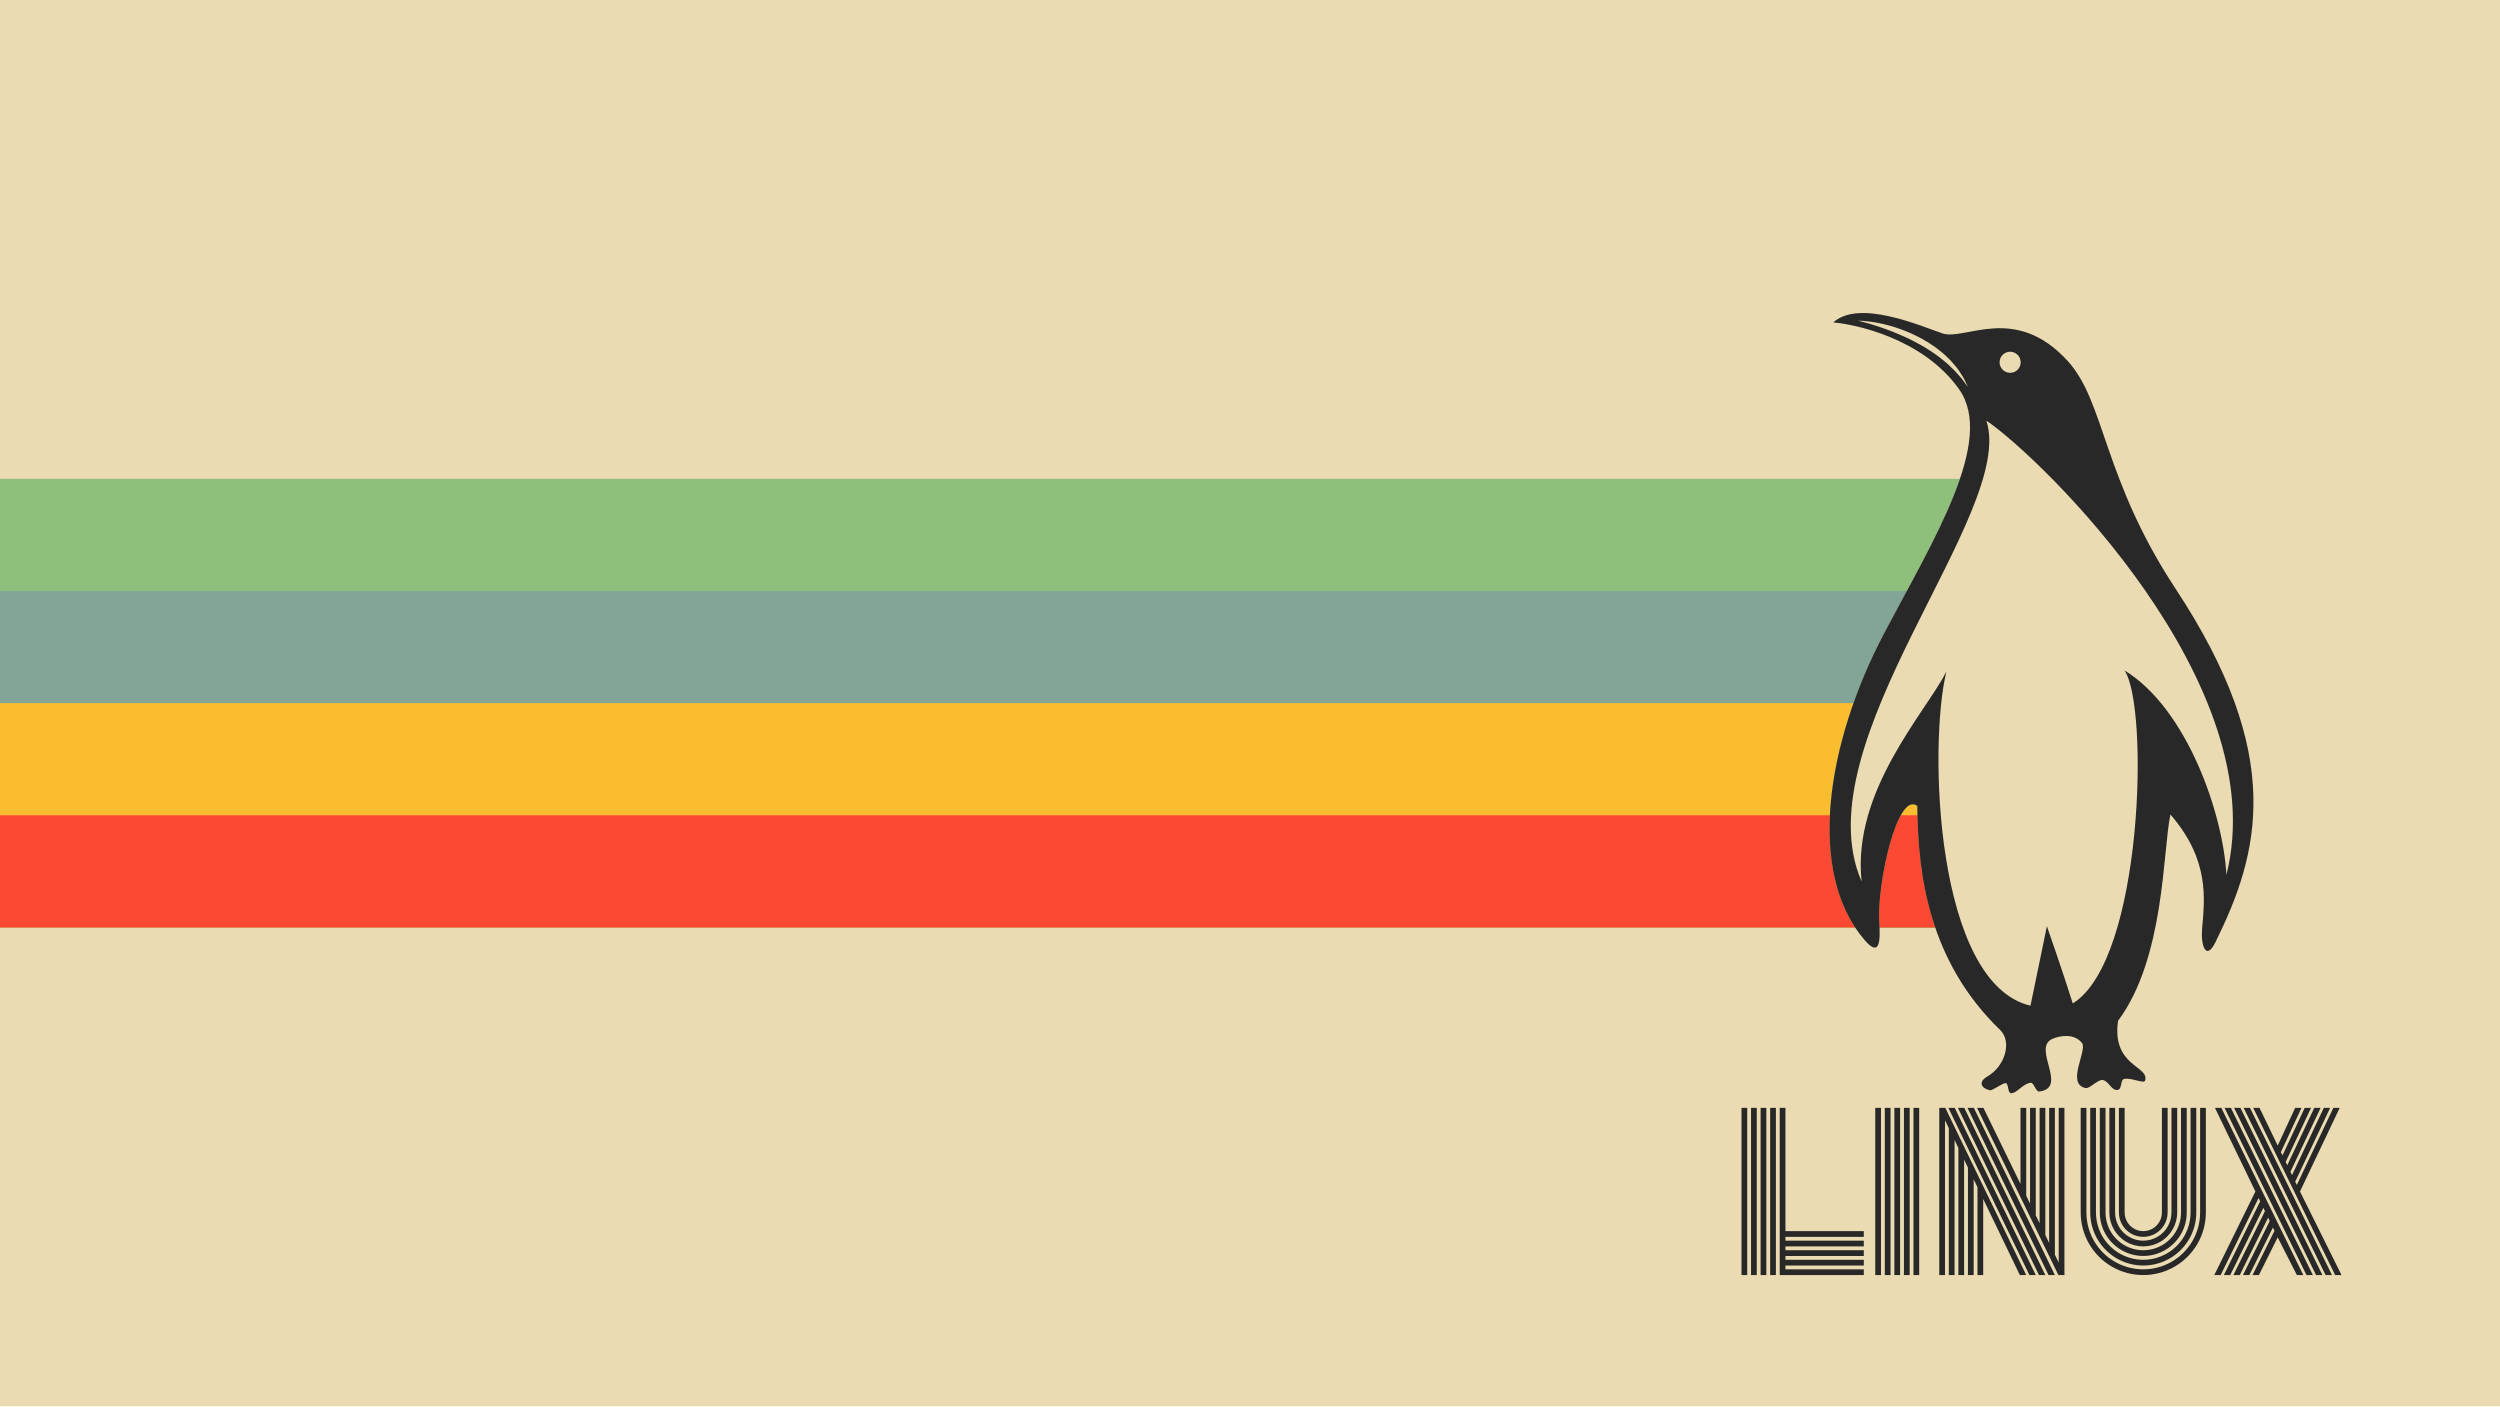
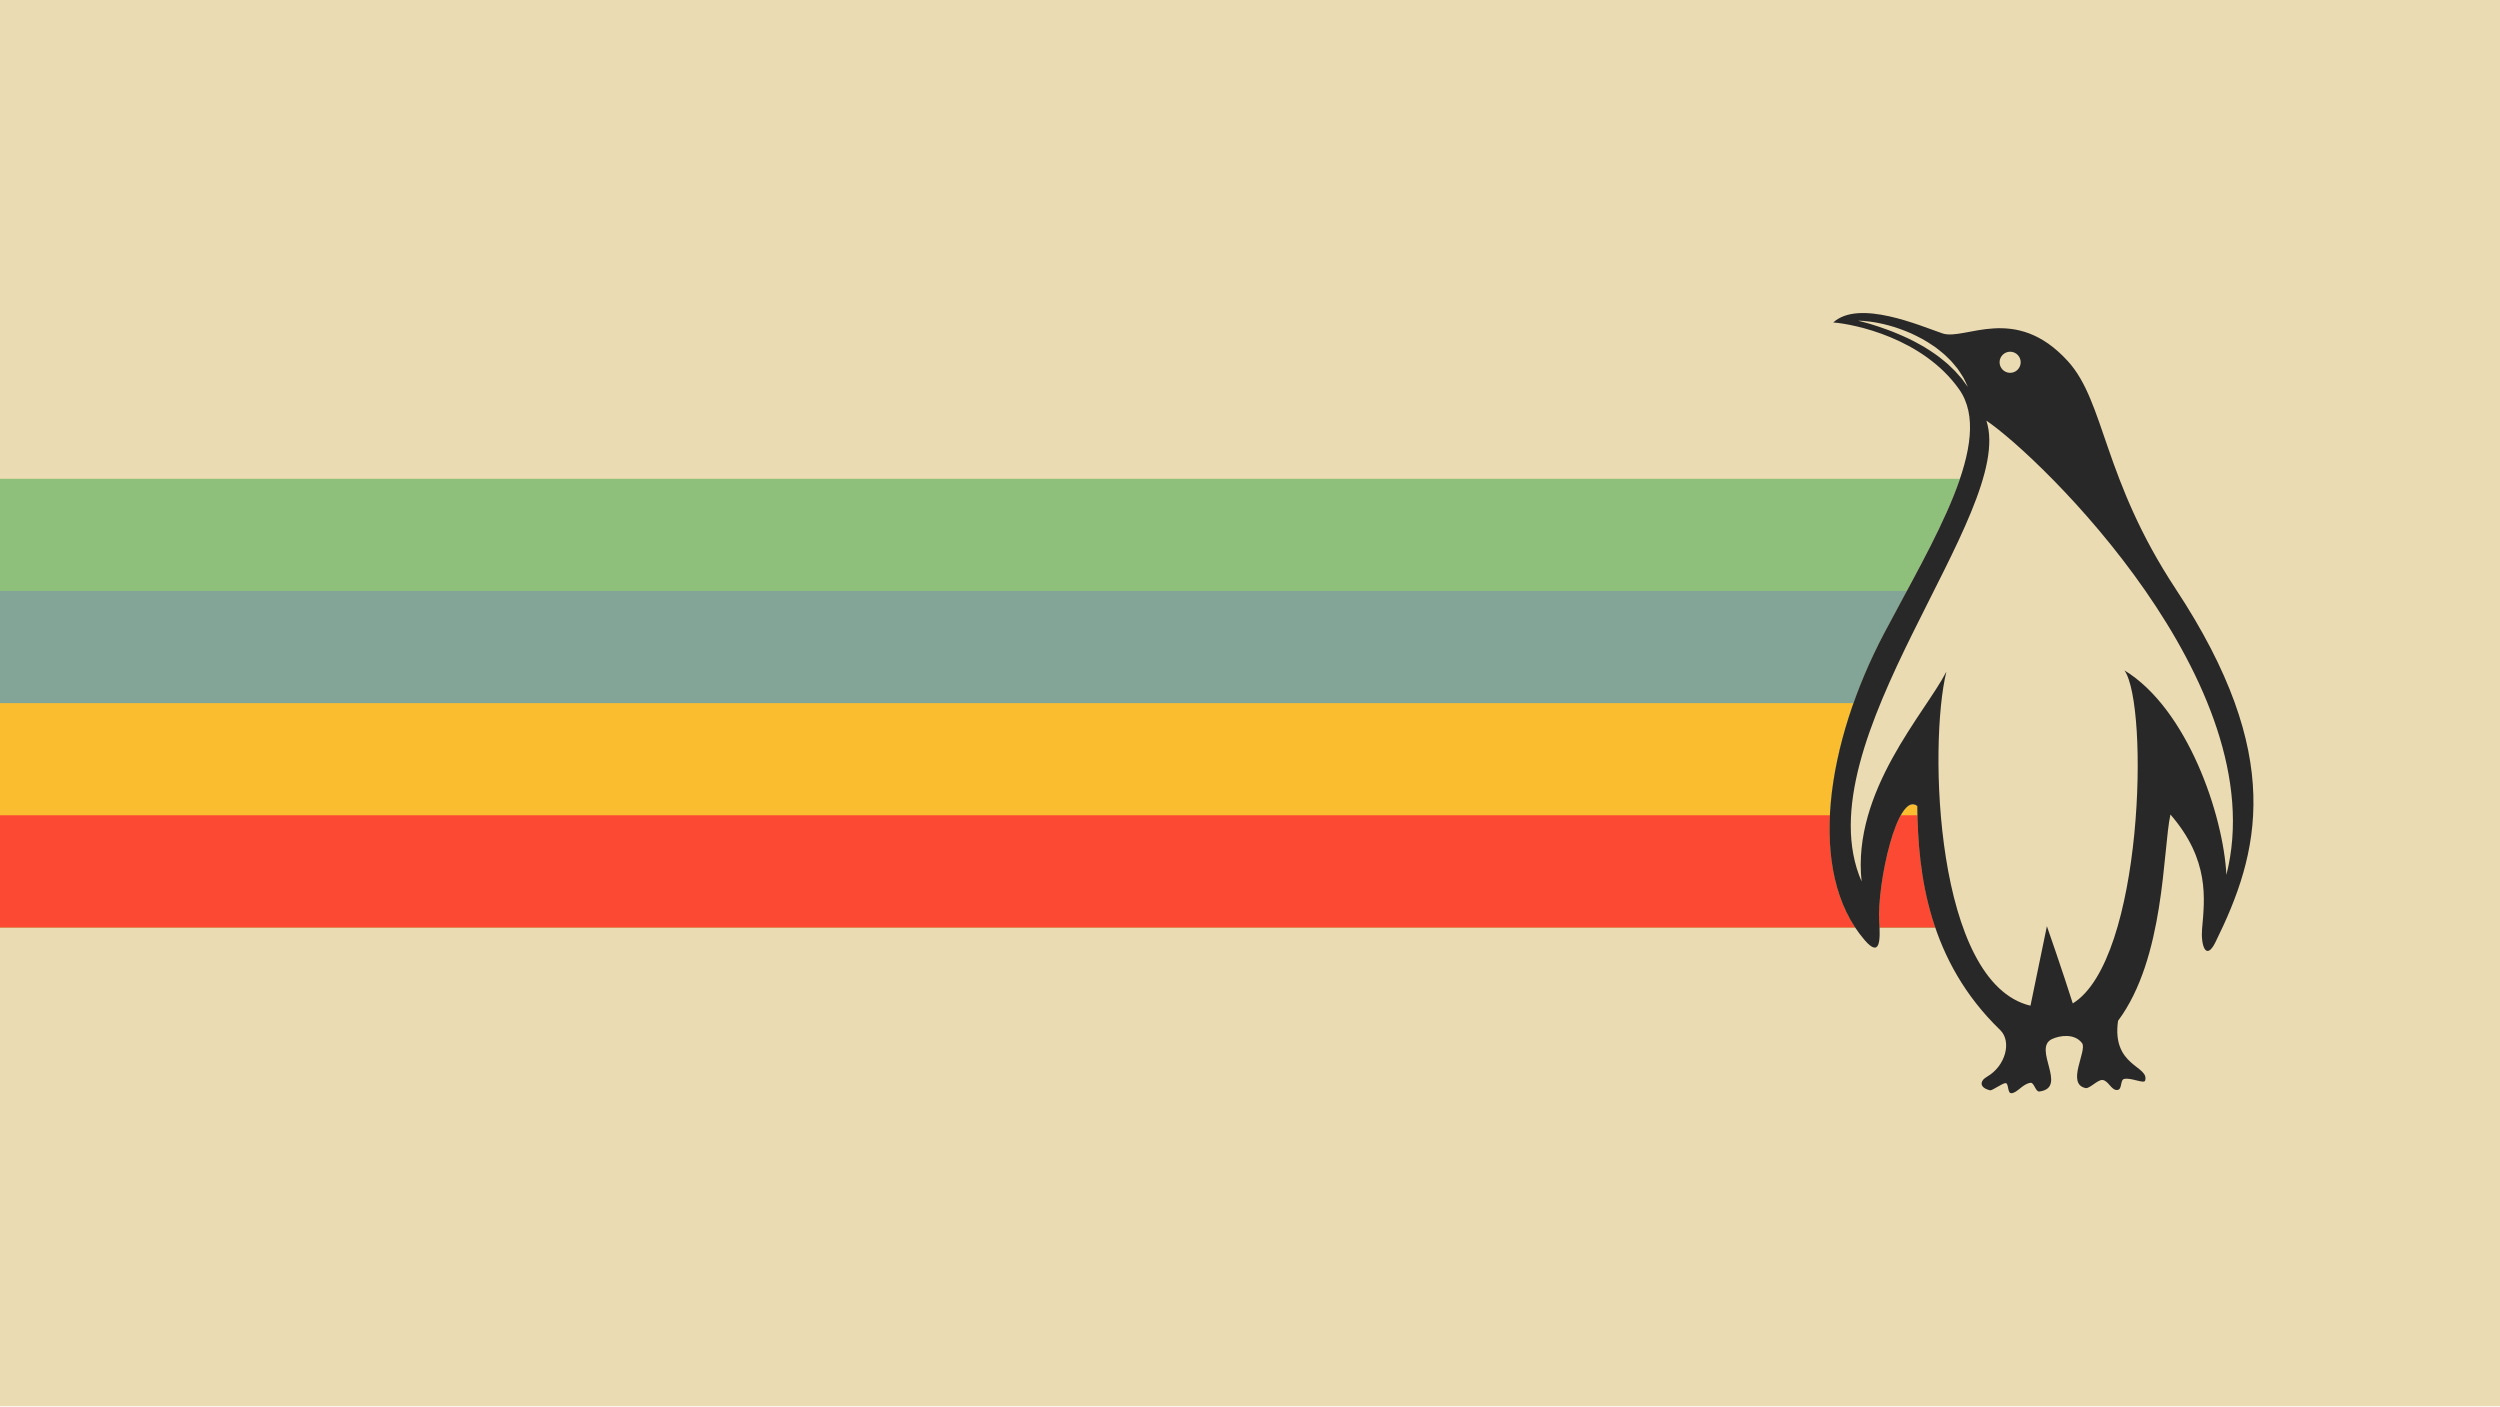
<svg xmlns="http://www.w3.org/2000/svg" width="508mm" height="285.75mm" viewBox="0 0 508 285.75" version="1.1" id="svg2293">
  <defs id="defs2287" />
  <g id="layer1" transform="translate(164.0417,-24.19048)">
    <g id="g883">
      <rect style="fill:#ebdbb2;fill-opacity:1;stroke-width:27.773;stroke-linecap:round;stroke-linejoin:round;paint-order:stroke markers fill" id="rect835" width="508" height="285.75" x="-164.042" y="24.19" />
      <path style="fill:#4f6a3f;fill-opacity:1;stroke:none;stroke-width:1.905;stroke-linejoin:round;stroke-miterlimit:4;stroke-dasharray:none;stroke-opacity:1;paint-order:stroke markers fill" d="m 224.612,187.606 c -3.727,0.088 -7.24,16.824 -6.79,23.897 0.025,0.388 0.043,0.771 0.058,1.148 h 11.322 c -2.898,-8.493 -3.592,-17.084 -3.641,-24.694 -0.317,-0.248 -0.634,-0.359 -0.95,-0.352 z" id="path920" />
      <path id="rect2943" style="fill:#8ec07c;fill-opacity:1;stroke:none;stroke-width:1.905;stroke-linejoin:round;stroke-miterlimit:4;stroke-dasharray:none;stroke-opacity:1;paint-order:stroke markers fill" d="m -164.042,121.479 v 91.173 h 376.96 c -9.493,-14.382 -5.062,-39.001 5.902,-59.793 5.636,-10.688 12.155,-21.829 15.396,-31.379 z" />
      <path style="fill:#6da3bb;fill-opacity:1;stroke:none;stroke-width:1.65;stroke-linejoin:round;stroke-miterlimit:4;stroke-dasharray:none;stroke-opacity:1;paint-order:stroke markers fill" d="m 224.612,187.606 c -3.727,0.088 -7.24,16.824 -6.79,23.897 0.025,0.388 0.043,0.771 0.058,1.148 h 11.322 c -2.898,-8.493 -3.592,-17.084 -3.641,-24.694 -0.317,-0.248 -0.634,-0.359 -0.95,-0.352 z" id="path929" />
      <path id="rect2945" style="fill:#83a598;fill-opacity:1;stroke:none;stroke-width:1.65;stroke-linejoin:round;stroke-miterlimit:4;stroke-dasharray:none;stroke-opacity:1;paint-order:stroke markers fill" d="m -164.042,144.272 v 68.38 h 376.96 c -9.493,-14.382 -5.062,-39.001 5.902,-59.793 1.499,-2.843 3.059,-5.718 4.605,-8.587 z" />
      <path id="path940" style="fill:#fabd2f;fill-opacity:1;stroke:none;stroke-width:5.091;stroke-linejoin:round;stroke-miterlimit:4;stroke-dasharray:none;stroke-opacity:1;paint-order:stroke markers fill" d="M 0 540 L 0 712.295 L 1424.732 712.295 C 1396.788 669.96 1400.787 604.162 1423.49 540 L 0 540 z M 1468.926 617.635 C 1454.84 617.969 1441.561 681.221 1443.264 707.955 C 1443.357 709.423 1443.426 710.868 1443.484 712.295 L 1486.275 712.295 C 1475.323 680.194 1472.7 647.725 1472.516 618.965 C 1471.319 618.029 1470.12 617.606 1468.926 617.635 z " transform="matrix(0.2645833,0,0,0.2645833,-164.0417,24.19048)" />
      <path id="path949" style="fill:#fb4934;fill-opacity:1;stroke:none;stroke-width:3.6;stroke-linejoin:round;stroke-miterlimit:4;stroke-dasharray:none;stroke-opacity:1;paint-order:stroke markers fill" d="M 0 626.146 L 0 712.295 L 1424.732 712.295 C 1409.49 689.203 1403.747 659.129 1405.359 626.146 L 0 626.146 z M 1459.785 626.146 C 1449.666 644.365 1441.941 687.181 1443.264 707.955 C 1443.357 709.423 1443.426 710.868 1443.484 712.295 L 1486.275 712.295 C 1476.224 682.836 1473.193 653.075 1472.621 626.146 L 1459.785 626.146 z " transform="matrix(0.2645833,0,0,0.2645833,-164.0417,24.19048)" />
      <path d="m 267.65,160.412 c 5.02,7.178 3.821,58.855 -10.505,67.672 -2.074,-6.592 -5.258,-15.689 -5.258,-15.689 l -3.335,16.153 c -19.39,-4.593 -20.746,-52.989 -17.088,-67.876 -4.306,8.398 -19.2,24.244 -17.23,42.628 -12.333,-28.309 31.505,-74.881 25.357,-93.631 11.041,7.439 58.593,53.608 48.77,92.291 -0.613,-12.137 -7.894,-33.706 -20.711,-41.548 M 244.474,95.661 c 1.185,0.031 2.119,1.016 2.087,2.2 -0.03,1.184 -1.016,2.118 -2.199,2.087 -1.184,-0.031 -2.119,-1.016 -2.087,-2.2 0.031,-1.184 1.016,-2.118 2.199,-2.087 m -9.339,6.223 c -0.228,-0.29 -0.445,-0.679 -0.806,-1.046 -0.337,-0.38 -0.717,-0.808 -1.131,-1.275 -0.448,-0.431 -0.933,-0.899 -1.445,-1.393 -0.558,-0.444 -1.108,-0.951 -1.729,-1.413 -0.628,-0.455 -1.263,-0.938 -1.957,-1.365 -0.672,-0.459 -1.39,-0.87 -2.116,-1.266 -0.711,-0.424 -1.466,-0.771 -2.193,-1.141 -0.75,-0.323 -1.465,-0.697 -2.195,-0.974 -1.434,-0.615 -2.817,-1.089 -4.005,-1.495 -1.195,-0.382 -2.2,-0.705 -2.915,-0.872 -0.719,-0.18 -1.13,-0.283 -1.13,-0.283 0,-7.05e-4 0.425,-0.012 1.165,0.048 0.743,0.066 1.803,0.175 3.057,0.429 1.25,0.26 2.705,0.62 4.213,1.169 0.761,0.255 1.527,0.576 2.303,0.906 0.758,0.369 1.545,0.716 2.291,1.143 0.749,0.422 1.486,0.864 2.18,1.354 0.721,0.445 1.345,1.01 1.978,1.508 0.628,0.507 1.156,1.091 1.691,1.599 0.497,0.549 0.933,1.098 1.342,1.592 0.376,0.524 0.686,1.028 0.967,1.466 0.299,0.425 0.459,0.861 0.638,1.186 0.329,0.67 0.497,1.056 0.497,1.056 0,0 -0.267,-0.337 -0.701,-0.931 m 42.908,41.946 c -14.759,-22.394 -14.328,-37.911 -21.873,-46.229 -10.722,-11.819 -20.936,-4.116 -25.492,-5.664 -4.555,-1.55 -16.972,-6.989 -22.205,-2.224 4.179,0.314 18.2,3.132 25.587,13.59 7.386,10.458 -5.303,30.712 -15.239,49.554 -11.658,22.108 -15.932,48.544 -3.932,62.399 3.123,3.605 3.171,-0.006 2.933,-3.754 -0.489,-7.673 3.687,-26.715 7.74,-23.545 0.09,14.097 2.38,31.564 16.836,45.536 2.39,2.311 1.11,7.306 -2.675,9.48 -1.515,0.87 -1.598,2.23 0.609,2.765 0.44,0.107 2.591,-1.522 3.198,-1.459 0.608,0.061 0.329,2.045 1.109,2.051 1.187,0.01 2.356,-1.967 3.962,-2.117 0.689,-0.064 0.986,1.868 1.754,1.77 5.944,-0.763 -1.532,-8.811 2.615,-10.68 1.603,-0.724 4.525,-1.159 6.052,0.836 1.139,1.489 -3.321,8.325 0.743,9.146 0.787,0.159 2.441,-1.719 3.405,-1.647 1.215,0.091 1.768,2.105 2.999,2.039 1.1,-0.059 0.54,-2.049 1.431,-2.249 1.411,-0.315 4.037,1.051 4.25,0.335 0.9,-3.035 -6.82,-2.835 -5.504,-12.145 9.527,-12.773 9.074,-34.611 10.644,-41.925 8.001,9.241 6.964,17.127 6.431,23.254 -0.277,3.185 0.75,6.683 2.718,2.693 8.934,-18.11 14.3,-37.824 -8.098,-71.81" style="fill:#282828;fill-opacity:1;fill-rule:nonzero;stroke:none;stroke-width:0;stroke-miterlimit:4;stroke-dasharray:none" id="path5051" />
-       <path id="path2112" style="color:#000000;font-style:normal;font-variant:normal;font-weight:normal;font-stretch:normal;font-size:medium;line-height:normal;font-family:sans-serif;font-variant-ligatures:normal;font-variant-position:normal;font-variant-caps:normal;font-variant-numeric:normal;font-variant-alternates:normal;font-variant-east-asian:normal;font-feature-settings:normal;font-variation-settings:normal;text-indent:0;text-align:start;text-decoration:none;text-decoration-line:none;text-decoration-style:solid;text-decoration-color:#000000;letter-spacing:normal;word-spacing:normal;text-transform:none;writing-mode:lr-tb;direction:ltr;text-orientation:mixed;dominant-baseline:auto;baseline-shift:baseline;text-anchor:start;white-space:normal;shape-padding:0;shape-margin:0;inline-size:0;clip-rule:nonzero;display:inline;overflow:visible;visibility:visible;isolation:auto;mix-blend-mode:normal;color-interpolation:sRGB;color-interpolation-filters:linearRGB;solid-color:#000000;solid-opacity:1;vector-effect:none;fill:#282828;fill-opacity:1;fill-rule:nonzero;stroke:none;stroke-width:1.165;stroke-linecap:butt;stroke-linejoin:miter;stroke-miterlimit:4;stroke-dasharray:none;stroke-dashoffset:0;stroke-opacity:1;color-rendering:auto;image-rendering:auto;shape-rendering:auto;text-rendering:auto;enable-background:accumulate;stop-color:#000000" d="m 286.038,249.309 8.217,16.988 -8.354,16.988 h 1.297 l 7.703,-15.657 0.324,0.667 -7.383,14.99 h 1.297 l 6.733,-13.659 0.324,0.667 -6.412,12.991 h 1.297 l 5.762,-11.66 0.324,0.667 -5.442,10.993 h 1.299 l 4.789,-9.66 0.324,0.666 -4.471,8.995 h 1.301 l 3.817,-7.662 3.9,7.662 h 1.304 l -16.656,-33.976 z m 1.942,0 16.656,33.976 h 1.295 l -16.656,-33.976 z m 1.942,0 16.656,33.976 h 1.295 l -16.656,-33.976 z m 1.942,0 16.656,33.976 h 1.295 l -16.656,-33.976 z m 1.942,0 16.656,33.976 h 1.295 l -8.441,-16.988 8.069,-16.988 h -1.287 l -7.429,15.657 -0.324,-0.667 7.099,-14.99 h -1.287 l -6.458,13.659 -0.324,-0.667 6.128,-12.991 h -1.285 l -5.489,11.66 -0.324,-0.667 5.157,-10.993 h -1.284 l -4.52,9.66 -0.324,-0.666 4.186,-8.995 h -1.282 l -3.551,7.662 -3.69,-7.662 z" />
-       <path id="path2102" style="color:#000000;font-style:normal;font-variant:normal;font-weight:normal;font-stretch:normal;font-size:medium;line-height:normal;font-family:sans-serif;font-variant-ligatures:normal;font-variant-position:normal;font-variant-caps:normal;font-variant-numeric:normal;font-variant-alternates:normal;font-variant-east-asian:normal;font-feature-settings:normal;font-variation-settings:normal;text-indent:0;text-align:start;text-decoration:none;text-decoration-line:none;text-decoration-style:solid;text-decoration-color:#000000;letter-spacing:normal;word-spacing:normal;text-transform:none;writing-mode:lr-tb;direction:ltr;text-orientation:mixed;dominant-baseline:auto;baseline-shift:baseline;text-anchor:start;white-space:normal;shape-padding:0;shape-margin:0;inline-size:0;clip-rule:nonzero;display:inline;overflow:visible;visibility:visible;isolation:auto;mix-blend-mode:normal;color-interpolation:sRGB;color-interpolation-filters:linearRGB;solid-color:#000000;solid-opacity:1;vector-effect:none;fill:#282828;fill-opacity:1;fill-rule:nonzero;stroke:none;stroke-width:1.165;stroke-linecap:butt;stroke-linejoin:miter;stroke-miterlimit:4;stroke-dasharray:none;stroke-dashoffset:0;stroke-opacity:1;color-rendering:auto;image-rendering:auto;shape-rendering:auto;text-rendering:auto;enable-background:accumulate;stop-color:#000000" d="m 258.753,249.309 v 21.26 c 0,4.542 2.425,8.741 6.359,11.012 3.934,2.271 8.781,2.271 12.715,0 3.934,-2.271 6.359,-6.47 6.359,-11.012 v -21.26 h -1.164 v 21.26 c 0,4.128 -2.2,7.939 -5.775,10.003 -3.575,2.064 -7.979,2.064 -11.554,0 -3.575,-2.064 -5.775,-5.875 -5.775,-10.003 v -21.26 z m 1.942,0 v 21.26 c 0,3.849 2.055,7.408 5.388,9.332 3.333,1.924 7.44,1.924 10.773,0 3.333,-1.924 5.388,-5.483 5.388,-9.332 v -21.26 h -1.164 v 21.26 c 0,3.434 -1.83,6.606 -4.804,8.323 -2.974,1.717 -6.638,1.717 -9.613,0 -2.974,-1.717 -4.804,-4.889 -4.804,-8.323 v -21.26 z m 1.942,0 v 21.26 c 0,3.155 1.685,6.073 4.418,7.65 2.732,1.578 6.099,1.578 8.832,0 2.732,-1.577 4.418,-4.495 4.418,-7.65 v -21.26 h -1.164 v 21.26 c 0,2.741 -1.46,5.271 -3.834,6.642 -2.374,1.37 -5.298,1.37 -7.671,0 -2.374,-1.37 -3.834,-3.901 -3.834,-6.642 v -21.26 z m 1.942,0 v 21.26 c 0,2.461 1.315,4.738 3.447,5.969 2.132,1.231 4.758,1.231 6.89,0 2.132,-1.231 3.447,-3.507 3.447,-5.969 v -21.26 h -1.164 v 21.26 c 0,2.047 -1.09,3.936 -2.863,4.96 -1.773,1.024 -3.957,1.024 -5.73,0 -1.773,-1.024 -2.863,-2.913 -2.863,-4.96 v -21.26 z m 1.941,0 v 21.26 c 0,1.768 0.945,3.405 2.476,4.289 1.531,0.884 3.418,0.884 4.949,0 1.531,-0.884 2.476,-2.521 2.476,-4.289 v -21.26 h -1.164 v 21.26 c 0,1.354 -0.72,2.603 -1.892,3.28 -1.172,0.677 -2.616,0.677 -3.788,0 -1.172,-0.677 -1.892,-1.927 -1.892,-3.28 v -21.26 z" />
-       <path id="path2092" style="color:#000000;font-style:normal;font-variant:normal;font-weight:normal;font-stretch:normal;font-size:medium;line-height:normal;font-family:sans-serif;font-variant-ligatures:normal;font-variant-position:normal;font-variant-caps:normal;font-variant-numeric:normal;font-variant-alternates:normal;font-variant-east-asian:normal;font-feature-settings:normal;font-variation-settings:normal;text-indent:0;text-align:start;text-decoration:none;text-decoration-line:none;text-decoration-style:solid;text-decoration-color:#000000;letter-spacing:normal;word-spacing:normal;text-transform:none;writing-mode:lr-tb;direction:ltr;text-orientation:mixed;dominant-baseline:auto;baseline-shift:baseline;text-anchor:start;white-space:normal;shape-padding:0;shape-margin:0;inline-size:0;clip-rule:nonzero;display:inline;overflow:visible;visibility:visible;isolation:auto;mix-blend-mode:normal;color-interpolation:sRGB;color-interpolation-filters:linearRGB;solid-color:#000000;solid-opacity:1;vector-effect:none;fill:#282828;fill-opacity:1;fill-rule:nonzero;stroke:none;stroke-width:1.165;stroke-linecap:butt;stroke-linejoin:miter;stroke-miterlimit:4;stroke-dasharray:none;stroke-dashoffset:0;stroke-opacity:1;color-rendering:auto;image-rendering:auto;shape-rendering:auto;text-rendering:auto;enable-background:accumulate;stop-color:#000000" d="m 230.019,249.309 v 33.976 h 1.164 v -31.447 l 0.777,1.602 v 29.845 h 1.164 v -27.448 l 0.777,1.6 v 25.848 h 1.164 V 259.834 l 0.777,1.6 v 21.851 h 1.164 v -19.455 l 0.777,1.6 v 17.855 h 1.164 v -15.458 l 7.446,15.458 h 1.291 L 231.248,249.309 h -0.647 z m 1.852,0 16.463,33.976 h 1.293 l -16.463,-33.976 z m 1.941,0 16.463,33.976 h 1.293 l -16.463,-33.976 z m 1.942,0 16.463,33.976 h 1.293 l -16.463,-33.976 z m 1.942,0 16.527,33.976 h 0.647 0.582 v -33.976 h -1.164 v 31.447 l -0.777,-1.6 v -29.847 h -1.164 v 27.448 l -0.777,-1.6 v -25.848 h -1.164 v 23.452 l -0.777,-1.6 v -21.851 h -1.164 v 19.455 l -0.777,-1.6 v -17.855 h -1.164 v 15.458 l -7.531,-15.458 z" />
-       <path id="path2082" style="color:#000000;font-style:normal;font-variant:normal;font-weight:normal;font-stretch:normal;font-size:medium;line-height:normal;font-family:sans-serif;font-variant-ligatures:normal;font-variant-position:normal;font-variant-caps:normal;font-variant-numeric:normal;font-variant-alternates:normal;font-variant-east-asian:normal;font-feature-settings:normal;font-variation-settings:normal;text-indent:0;text-align:start;text-decoration:none;text-decoration-line:none;text-decoration-style:solid;text-decoration-color:#000000;letter-spacing:normal;word-spacing:normal;text-transform:none;writing-mode:lr-tb;direction:ltr;text-orientation:mixed;dominant-baseline:auto;baseline-shift:baseline;text-anchor:start;white-space:normal;shape-padding:0;shape-margin:0;inline-size:0;clip-rule:nonzero;display:inline;overflow:visible;visibility:visible;isolation:auto;mix-blend-mode:normal;color-interpolation:sRGB;color-interpolation-filters:linearRGB;solid-color:#000000;solid-opacity:1;vector-effect:none;fill:#282828;fill-opacity:1;fill-rule:nonzero;stroke:none;stroke-width:1.165;stroke-linecap:butt;stroke-linejoin:miter;stroke-miterlimit:4;stroke-dasharray:none;stroke-dashoffset:0;stroke-opacity:1;color-rendering:auto;image-rendering:auto;shape-rendering:auto;text-rendering:auto;enable-background:accumulate;stop-color:#000000" d="m 217.011,249.309 v 33.976 h 1.164 v -33.976 z m 1.942,0 v 33.976 h 1.164 v -33.976 z m 1.942,0 v 33.976 h 1.164 v -33.976 z m 1.942,0 v 33.976 h 1.164 v -33.976 z m 1.941,0 v 33.976 h 1.164 v -33.976 z" />
-       <path id="path2072" style="color:#000000;font-style:normal;font-variant:normal;font-weight:normal;font-stretch:normal;font-size:medium;line-height:normal;font-family:sans-serif;font-variant-ligatures:normal;font-variant-position:normal;font-variant-caps:normal;font-variant-numeric:normal;font-variant-alternates:normal;font-variant-east-asian:normal;font-feature-settings:normal;font-variation-settings:normal;text-indent:0;text-align:start;text-decoration:none;text-decoration-line:none;text-decoration-style:solid;text-decoration-color:#000000;letter-spacing:normal;word-spacing:normal;text-transform:none;writing-mode:lr-tb;direction:ltr;text-orientation:mixed;dominant-baseline:auto;baseline-shift:baseline;text-anchor:start;white-space:normal;shape-padding:0;shape-margin:0;inline-size:0;clip-rule:nonzero;display:inline;overflow:visible;visibility:visible;isolation:auto;mix-blend-mode:normal;color-interpolation:sRGB;color-interpolation-filters:linearRGB;solid-color:#000000;solid-opacity:1;vector-effect:none;fill:#282828;fill-opacity:1;fill-rule:nonzero;stroke:none;stroke-width:1.165;stroke-linecap:butt;stroke-linejoin:miter;stroke-miterlimit:4;stroke-dasharray:none;stroke-dashoffset:0;stroke-opacity:1;color-rendering:auto;image-rendering:auto;shape-rendering:auto;text-rendering:auto;enable-background:accumulate;stop-color:#000000" d="m 189.83,249.309 v 33.976 h 1.164 v -33.976 z m 1.941,0 v 33.976 h 1.164 v -33.976 z m 1.942,0 v 33.976 h 1.164 v -33.976 z m 1.942,0 v 33.976 h 1.164 v -33.976 z m 1.942,0 v 33.976 h 17.085 v -1.166 h -15.921 v -0.775 h 15.921 v -1.166 h -15.921 v -0.775 h 15.921 v -1.166 h -15.921 v -0.775 h 15.921 v -1.166 h -15.921 v -0.775 h 15.921 v -1.166 h -15.921 v -25.044 z" />
    </g>
  </g>
</svg>
